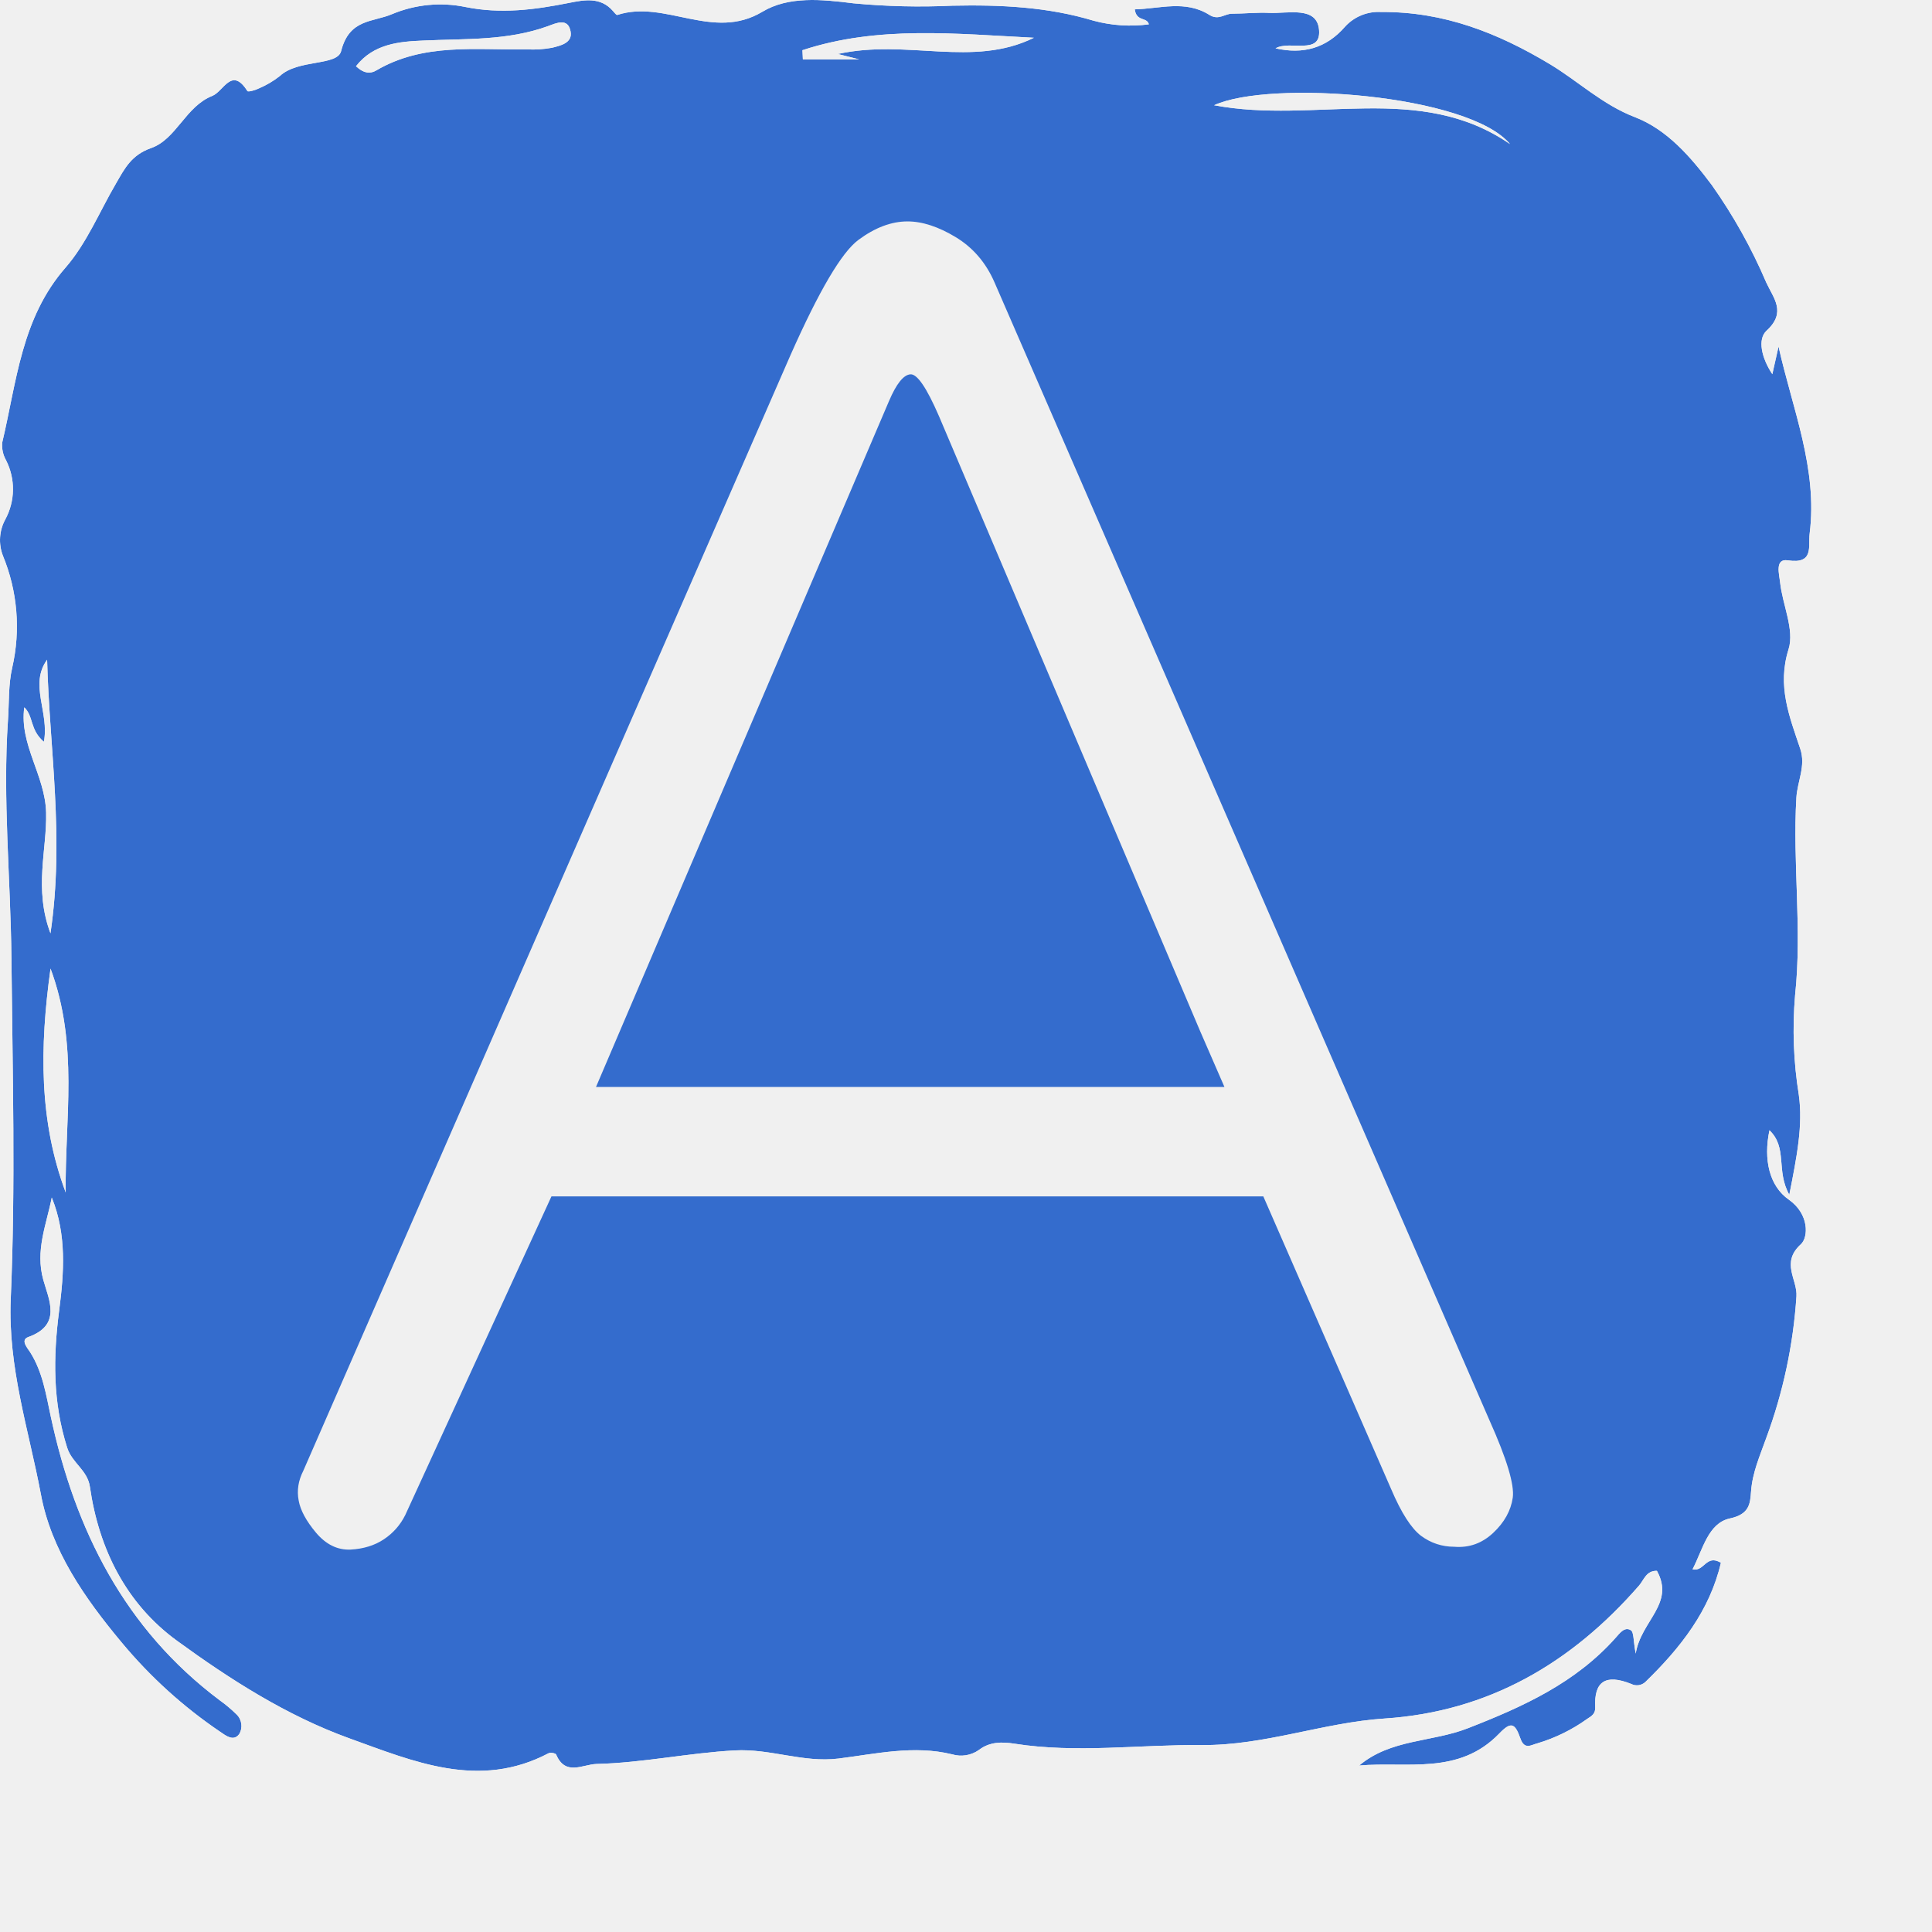
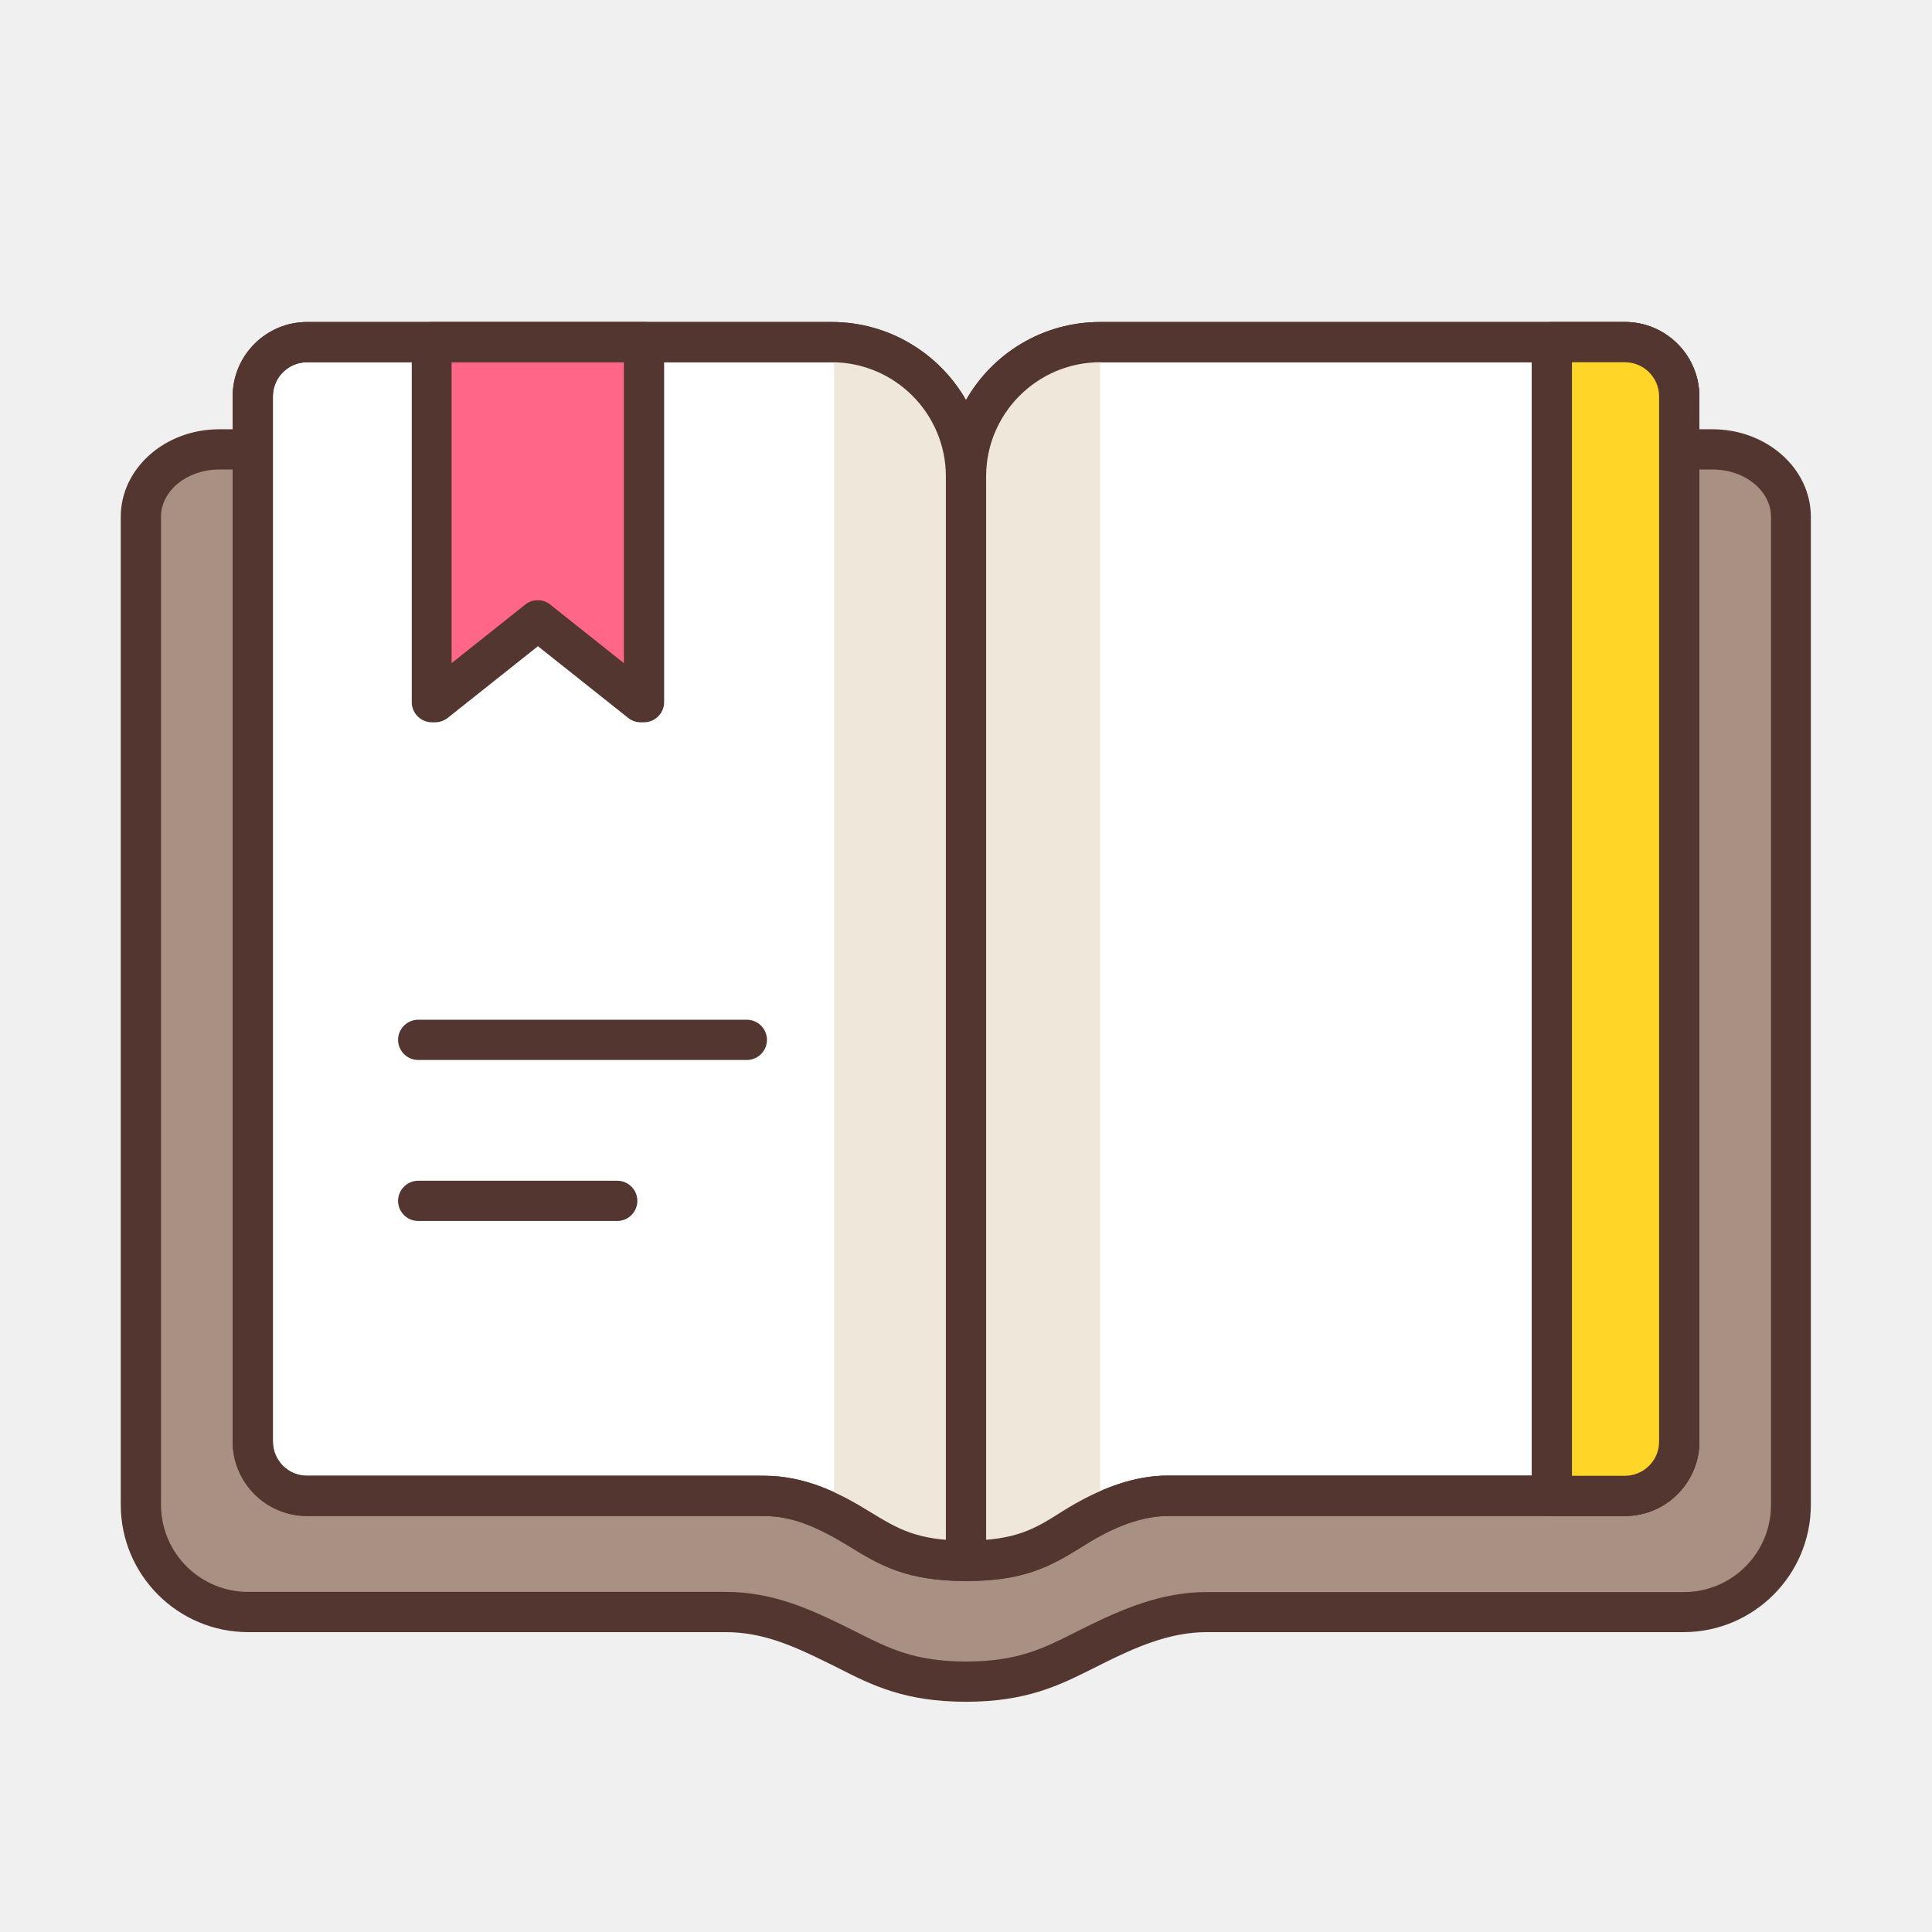
- <svg xmlns="http://www.w3.org/2000/svg" version="1.0" color-interpolation-filters="sRGB" height="64px" width="64px">
-   <g fill="#488fe0" opacity="0.943">
-     <svg x="0" y="0" width="100" height="100" style="overflow: visible;">
-       <g hollow-target="iconBnFill" mask="url(#mask1)">
-         <svg viewBox="0.034 -0.003 291.276 284.776" style="overflow: visible;" width="60" height="58.661" x="0" y="0" filter="url(#filter1)">
-           <path d="M287.78 192.13c-2.19-3.91-.23-7.53-3.19-10.37-1 4.75 0 9 3.13 11.17 3.31 2.34 3.12 6.07 1.93 7.15-3.3 3-.53 5.67-.72 8.4a80.74 80.74 0 0 1-4.87 22.8c-1 2.82-2.21 5.5-2.43 8.57-.14 2-.27 3.66-3.41 4.34-3.49.74-4.35 5-6 8.18 1.91.42 2.17-2.48 4.56-1.06-1.78 7.69-6.5 13.69-12.14 19.17a2 2 0 0 1-2.28.32c-4.11-1.65-6-.41-5.79 3.75.05 1.08-.61 1.42-1.29 1.87a27 27 0 0 1-8 3.93c-1 .24-2.08 1.13-2.75-.8-.87-2.5-1.54-2.7-3.38-.79-6.51 6.77-14.81 4.48-22.54 5.16 5.1-4.29 11.7-3.73 17.49-6 8.93-3.48 17.3-7.29 23.77-14.56.63-.7 1.42-1.82 2.42-1.2.51.31.39 1.63.79 3.76.85-5.3 6.34-8 3.41-13.31-1.72-.05-2.1 1.49-2.88 2.38-10.86 12.47-24.2 20.27-40.89 21.37-9.93.65-19.32 4.36-29.42 4.27s-20.08 1.35-30.12-.22c-2-.32-4-.32-5.71 1a5 5 0 0 1-4.32.71c-6.17-1.51-12.25-.07-18.28.68-5.69.7-10.92-1.62-16.68-1.31-7.47.41-14.78 2-22.23 2.18-2.21.06-5 2-6.49-1.52-.09-.21-.92-.37-1.23-.2-11.19 5.89-21.73 1.31-32.08-2.42-10-3.62-19.11-9.44-27.67-15.68-8.15-5.94-12.56-14.73-14-24.76-.39-2.69-2.86-3.8-3.65-6.27-2.33-7.32-2.27-14.57-1.29-22.1.78-6 1.23-12.19-1.19-18.14-.88 4.42-2.68 8.53-1.36 13.25.9 3.21 3 7.24-2.41 9.18-1.34.48-.12 1.79.31 2.47 2 3.18 2.54 6.8 3.31 10.37 3.93 18.24 11.86 34.1 27.16 45.58a22.14 22.14 0 0 1 2.67 2.24 2.57 2.57 0 0 1 .46 3.2c-.92 1.23-2.14.25-3.05-.37a76 76 0 0 1-15.85-14.37c-5.93-7.1-11.34-14.85-13-23.88-1.95-10.33-5.31-20.38-4.84-31.33.79-18.27.29-36.61.11-54.92-.13-12.75-1.42-25.49-.55-38.25.19-2.81.05-5.69.68-8.39a29.76 29.76 0 0 0-1.5-18 6.94 6.94 0 0 1 .38-5.82A10.24 10.24 0 0 0 1 74a4.88 4.88 0 0 1-.61-2.83C2.72 61.38 3.45 51.15 10.6 43c3.4-3.92 5.45-9 8.09-13.5 1.38-2.38 2.45-4.57 5.64-5.69 4.08-1.43 5.53-6.69 9.84-8.39 1.84-.73 3.12-4.78 5.65-.78.12.18 1.27-.13 1.83-.42a14.62 14.62 0 0 0 3.39-2c2.92-2.73 9.23-1.58 9.85-4C56.2 3 60 3.59 63.08 2.27a20.05 20.05 0 0 1 11.79-1.15C80.6 2.28 86 1.57 91.61.45c2.33-.46 5-1 7 1.32.21.25.55.68.7.63 7.68-2.5 15.38 4.25 23.32-.51 4.23-2.54 9.55-2 14.65-1.36a112.77 112.77 0 0 0 15.93.38c7.69-.16 15.28.18 22.7 2.42a22.67 22.67 0 0 0 8.88.58c-.33-1.23-2-.37-2.27-2.41 4-.09 8.11-1.55 12 .89 1.48.94 2.44-.19 3.64-.19 2 0 4-.23 6-.13 3 .13 7.69-1.15 8 2.76.34 4.11-4.67 1.6-7 2.94 4.42 1 8.17 0 11.21-3.52a7.27 7.27 0 0 1 5.81-2.32c10-.08 18.71 3.34 27.14 8.41 4.57 2.76 8.42 6.49 13.62 8.49s9 6.41 12.39 10.94a84.94 84.94 0 0 1 8.75 15.67c1.14 2.5 3.3 4.75.05 7.73-1.49 1.37-.83 4.36.92 7l1-4.44c2.23 10 6.33 19.66 5 30.1-.25 2 .75 4.93-3.5 4.28-2.15-.33-1.38 2.28-1.25 3.54.39 3.63 2.35 7.63 1.36 10.76-1.86 5.92.14 10.81 1.88 16 .93 2.76-.46 5.23-.62 7.85-.63 10.58.94 21.11-.21 31.8a65.59 65.59 0 0 0 .6 16c.69 4.87-.31 9.94-1.53 16.07zm-277.18-.37c-.15-11.77 2.12-23.74-2.44-36-1.77 12.79-1.84 24.57 2.44 36zM242.87 23.17c-6.62-8-38.63-10.38-47.59-6.25 16.29 3.08 33.02-3.81 47.59 6.25zM166.3 6.07c-12.51-.63-25.09-2-37.22 2l.07 1.48h9.06l-3.44-.87c11.14-2.47 21.69 2.25 31.53-2.61zM3.94 113.75c-.82 6 3.36 10.93 3.51 16.92s-2 12.21.7 19.42c2.28-15.46-.18-29.72-.54-44-2.92 4 .4 8.5-.52 13.2-2.29-1.95-1.63-4.1-3.15-5.54zm53.34-103.1c1.36 1.26 2.4 1.19 3.27.67 7.62-4.47 16-3.25 24.24-3.38a17.33 17.33 0 0 0 4-.26c1.37-.34 3.36-.77 3-2.63-.41-2.25-2.32-1.33-3.63-.85-6.53 2.37-13.3 2-20.07 2.32-3.76.16-7.97.48-10.81 4.13z">
-                     </path>
-           <defs>
-             <filter id="filter1">
-               <feColorMatrix type="matrix" values="0 0 0 0 0.16  0 0 0 0 0.398  0 0 0 0 0.797  0 0 0 1 0">
-                             </feColorMatrix>
-             </filter>
-           </defs>
-         </svg>
-       </g>
-       <mask id="mask1">
-         <g fill="white">
-           <svg viewBox="0.034 -0.003 291.276 284.776" width="60" height="58.661" x="0" y="0">
-             <path d="M287.78 192.13c-2.19-3.91-.23-7.53-3.19-10.37-1 4.75 0 9 3.13 11.17 3.31 2.34 3.12 6.07 1.93 7.15-3.3 3-.53 5.67-.72 8.4a80.74 80.74 0 0 1-4.87 22.8c-1 2.82-2.21 5.5-2.43 8.57-.14 2-.27 3.66-3.41 4.34-3.49.74-4.35 5-6 8.18 1.91.42 2.17-2.48 4.56-1.06-1.78 7.69-6.5 13.69-12.14 19.17a2 2 0 0 1-2.28.32c-4.11-1.65-6-.41-5.79 3.75.05 1.08-.61 1.42-1.29 1.87a27 27 0 0 1-8 3.93c-1 .24-2.08 1.13-2.75-.8-.87-2.5-1.54-2.7-3.38-.79-6.51 6.77-14.81 4.48-22.54 5.16 5.1-4.29 11.7-3.73 17.49-6 8.93-3.48 17.3-7.29 23.77-14.56.63-.7 1.42-1.82 2.42-1.2.51.31.39 1.63.79 3.76.85-5.3 6.34-8 3.41-13.31-1.72-.05-2.1 1.49-2.88 2.38-10.86 12.47-24.2 20.27-40.89 21.37-9.93.65-19.32 4.36-29.42 4.27s-20.08 1.35-30.12-.22c-2-.32-4-.32-5.71 1a5 5 0 0 1-4.32.71c-6.17-1.51-12.25-.07-18.28.68-5.69.7-10.92-1.62-16.68-1.31-7.47.41-14.78 2-22.23 2.18-2.21.06-5 2-6.49-1.52-.09-.21-.92-.37-1.23-.2-11.19 5.89-21.73 1.31-32.08-2.42-10-3.62-19.11-9.44-27.67-15.68-8.15-5.94-12.56-14.73-14-24.76-.39-2.69-2.86-3.8-3.65-6.27-2.33-7.32-2.27-14.57-1.29-22.1.78-6 1.23-12.19-1.19-18.14-.88 4.42-2.68 8.53-1.36 13.25.9 3.21 3 7.24-2.41 9.18-1.34.48-.12 1.79.31 2.47 2 3.18 2.54 6.8 3.31 10.37 3.93 18.24 11.86 34.1 27.16 45.58a22.14 22.14 0 0 1 2.67 2.24 2.57 2.57 0 0 1 .46 3.2c-.92 1.23-2.14.25-3.05-.37a76 76 0 0 1-15.85-14.37c-5.93-7.1-11.34-14.85-13-23.88-1.95-10.33-5.31-20.38-4.84-31.33.79-18.27.29-36.61.11-54.92-.13-12.75-1.42-25.49-.55-38.25.19-2.81.05-5.69.68-8.39a29.76 29.76 0 0 0-1.5-18 6.94 6.94 0 0 1 .38-5.82A10.24 10.24 0 0 0 1 74a4.88 4.88 0 0 1-.61-2.83C2.72 61.38 3.45 51.15 10.6 43c3.4-3.92 5.45-9 8.09-13.5 1.38-2.38 2.45-4.57 5.64-5.69 4.08-1.43 5.53-6.69 9.84-8.39 1.84-.73 3.12-4.78 5.65-.78.12.18 1.27-.13 1.83-.42a14.62 14.62 0 0 0 3.39-2c2.92-2.73 9.23-1.58 9.85-4C56.2 3 60 3.59 63.08 2.27a20.05 20.05 0 0 1 11.79-1.15C80.6 2.28 86 1.57 91.61.45c2.33-.46 5-1 7 1.32.21.25.55.68.7.63 7.68-2.5 15.38 4.25 23.32-.51 4.23-2.54 9.55-2 14.65-1.36a112.77 112.77 0 0 0 15.93.38c7.69-.16 15.28.18 22.7 2.42a22.67 22.67 0 0 0 8.88.58c-.33-1.23-2-.37-2.27-2.41 4-.09 8.11-1.55 12 .89 1.48.94 2.44-.19 3.64-.19 2 0 4-.23 6-.13 3 .13 7.69-1.15 8 2.76.34 4.11-4.67 1.6-7 2.94 4.42 1 8.17 0 11.21-3.52a7.27 7.27 0 0 1 5.81-2.32c10-.08 18.71 3.34 27.14 8.41 4.57 2.76 8.42 6.49 13.62 8.49s9 6.41 12.39 10.94a84.94 84.94 0 0 1 8.75 15.67c1.14 2.5 3.3 4.75.05 7.73-1.49 1.37-.83 4.36.92 7l1-4.44c2.23 10 6.33 19.66 5 30.1-.25 2 .75 4.93-3.5 4.28-2.15-.33-1.38 2.28-1.25 3.54.39 3.63 2.35 7.63 1.36 10.76-1.86 5.92.14 10.81 1.88 16 .93 2.76-.46 5.23-.62 7.85-.63 10.58.94 21.11-.21 31.8a65.59 65.59 0 0 0 .6 16c.69 4.87-.31 9.94-1.53 16.07zm-277.18-.37c-.15-11.77 2.12-23.74-2.44-36-1.77 12.79-1.84 24.57 2.44 36zM242.87 23.17c-6.62-8-38.63-10.38-47.59-6.25 16.29 3.08 33.02-3.81 47.59 6.25zM166.3 6.07c-12.51-.63-25.09-2-37.22 2l.07 1.48h9.06l-3.44-.87c11.14-2.47 21.69 2.25 31.53-2.61zM3.94 113.75c-.82 6 3.36 10.93 3.51 16.92s-2 12.21.7 19.42c2.28-15.46-.18-29.72-.54-44-2.92 4 .4 8.5-.52 13.2-2.29-1.95-1.63-4.1-3.15-5.54zm53.34-103.1c1.36 1.26 2.4 1.19 3.27.67 7.62-4.47 16-3.25 24.24-3.38a17.33 17.33 0 0 0 4-.26c1.37-.34 3.36-.77 3-2.63-.41-2.25-2.32-1.33-3.63-.85-6.53 2.37-13.3 2-20.07 2.32-3.76.16-7.97.48-10.81 4.13z">
-                         </path>
-           </svg>
-         </g>
-         <g fill="black">
-           <svg viewBox="0 0 47.179 51.588" width="45" height="43.996" x="7.5" y="7.333">
-             <path transform="translate(-0.027 50.832)" d="M37.51-12.96L9.86-12.96L4.18-0.58Q3.89 0 3.35 0.36Q2.81 0.72 2.05 0.76Q1.30 0.79 0.72 0.11Q0.14-0.58 0.04-1.15Q-0.07-1.73 0.22-2.30L0.22-2.30L19.15-45.65Q20.81-49.39 21.78-50.11Q22.75-50.83 23.69-50.83L23.69-50.83Q24.55-50.83 25.56-50.22Q26.57-49.61 27.07-48.46L27.07-48.46L46.30-4.25Q47.30-2.02 47.20-1.26Q47.09-0.50 46.44 0.11Q45.79 0.72 44.93 0.65L44.93 0.65Q44.21 0.65 43.63 0.22Q43.06-0.22 42.48-1.58L42.48-1.58L37.51-12.96ZM11.59-17.21L36.00-17.21L35.06-19.37L24.91-43.27Q24.19-44.93 23.80-44.89Q23.40-44.86 22.97-43.85L22.97-43.85L11.59-17.21Z">
-                         </path>
-           </svg>
-         </g>
-       </mask>
-     </svg>
-   </g>
+ <svg xmlns="http://www.w3.org/2000/svg" t="1724834356877" class="icon" viewBox="0 0 1024 1024" version="1.1" p-id="7148" width="200" height="200">
+   <path d="M907.84 238.187H594.987c-45.653 0-82.987 32.107-82.987 71.36 0-39.253-37.333-71.36-82.987-71.36H116.16c-22.933 0-41.493 16-41.493 35.733v523.627c0 31.467 25.493 56.853 56.853 56.853h253.013c21.653 0 38.613 7.253 59.733 17.707 18.453 9.173 34.56 19.2 67.733 19.2s49.28-10.027 67.733-19.2c18.773-9.28 38.08-17.707 59.733-17.707h253.013c31.467 0 56.853-25.493 56.853-56.853V273.92c0-19.733-18.56-35.733-41.493-35.733z" fill="#A89082" p-id="7149" />
+   <path d="M512 901.973c-32.427 0-49.92-8.853-66.987-17.493-1.813-0.96-3.627-1.813-5.547-2.773-18.987-9.387-35.093-16.64-54.933-16.64H131.52c-37.227 0-67.52-30.293-67.52-67.52V273.92c0-25.6 23.36-46.4 52.16-46.4h312.747c36.053 0 67.307 17.92 82.987 44.053 15.68-26.133 47.04-44.053 82.987-44.053h312.747c28.8 0 52.16 20.8 52.16 46.4v523.627c0 37.227-30.293 67.52-67.52 67.52h-252.8c-19.733 0-37.973 8.213-54.933 16.64-1.92 0.96-3.733 1.92-5.547 2.773-17.067 8.533-34.667 17.493-66.987 17.493zM116.16 248.853c-16.96 0-30.827 11.2-30.827 25.067v523.627c0 25.493 20.693 46.187 46.187 46.187h253.013c24.427 0 43.627 8.533 64.427 18.773l5.76 2.88c16.107 8.107 29.973 15.253 57.28 15.253s41.173-7.04 57.28-15.147l5.76-2.88c19.307-9.493 40.107-18.773 64.427-18.773h253.013c25.493 0 46.187-20.693 46.187-46.187v-523.733c0-13.76-13.867-25.067-30.827-25.067H594.987c-39.893 0-72.32 27.2-72.32 60.693 0 5.867-4.8 10.667-10.667 10.667s-10.667-4.8-10.667-10.667c0-33.493-32.427-60.693-72.32-60.693H116.16z" fill="#543630" p-id="7150" />
+   <path d="M861.227 181.333H583.147c-39.147 0-71.147 32-71.147 71.147 0-39.147-32-71.147-71.147-71.147H162.773c-15.893 0-28.8 12.907-28.8 28.8v553.92c0 15.893 12.907 28.8 28.8 28.8h242.133c18.347 0 33.6 7.147 50.453 17.387 15.893 9.707 27.947 16.96 56.64 16.96s40.747-7.04 56.64-16.96c14.507-9.067 32.213-17.387 50.453-17.387h242.133c15.893 0 28.8-12.907 28.8-28.8V210.133c0-15.893-12.907-28.8-28.8-28.8z" fill="#FFFFFF" p-id="7151" />
+   <path d="M512 837.973c-31.787 0-45.867-8.533-62.187-18.56-15.573-9.493-29.227-15.893-44.907-15.893h-242.133c-21.76 0-39.467-17.707-39.467-39.467V210.133c0-21.76 17.707-39.467 39.467-39.467h278.08c30.4 0 57.067 16.747 71.147 41.387 14.08-24.747 40.64-41.387 71.147-41.387h278.08c21.76 0 39.467 17.707 39.467 39.467v553.92c0 21.76-17.707 39.467-39.467 39.467h-242.133c-13.227 0-27.947 5.12-44.8 15.787-17.92 11.307-31.893 18.667-62.293 18.667zM162.773 192c-10.027 0-18.133 8.107-18.133 18.133v553.92c0 10.027 8.107 18.133 18.133 18.133h242.133c21.973 0 39.893 9.067 56 18.987 15.147 9.28 25.28 15.36 51.093 15.36 26.56 0 36.8-6.4 50.88-15.36 20.373-12.8 38.827-19.093 56.213-19.093h242.133c10.027 0 18.133-8.107 18.133-18.133V210.133c0-10.027-8.107-18.133-18.133-18.133H583.147c-33.28 0-60.48 27.093-60.48 60.48 0 5.867-4.8 10.667-10.667 10.667s-10.667-4.8-10.667-10.667c0-33.28-27.093-60.48-60.48-60.48H162.773z" fill="#543630" p-id="7152" />
+   <path d="M512 246.507c0-38.72-31.36-70.4-69.973-71.04v621.44c4.373 2.24 8.853 4.8 13.333 7.467 15.893 9.707 27.947 16.96 56.64 16.96s40.747-7.04 56.64-16.96c4.587-2.88 9.387-5.653 14.507-8.107V175.36c-39.147 0-71.147 32-71.147 71.147z" fill="#EFE7DA" p-id="7153" />
+   <path d="M512 252.48v574.827" fill="#FFFFFF" p-id="7154" />
+   <path d="M512 837.973c-5.867 0-10.667-4.8-10.667-10.667V252.48c0-5.867 4.8-10.667 10.667-10.667s10.667 4.8 10.667 10.667v574.827c0 5.867-4.8 10.667-10.667 10.667z" fill="#543630" p-id="7155" />
+   <path d="M285.013 328.853l54.507 43.307h1.813V181.333H228.693v190.827h1.92z" fill="#FF6687" p-id="7156" />
+   <path d="M341.333 382.827h-1.813c-2.453 0-4.8-0.853-6.613-2.347l-47.787-37.973-47.787 37.973c-1.92 1.493-4.267 2.347-6.613 2.347h-1.813c-5.867 0-10.667-4.8-10.667-10.667V181.333c0-5.867 4.8-10.667 10.667-10.667H341.333c5.867 0 10.667 4.8 10.667 10.667v190.827c0 5.867-4.8 10.667-10.667 10.667zM239.36 192v159.467l39.04-31.04c3.84-3.093 9.387-3.093 13.227 0l39.04 31.04V192h-91.307z" fill="#543630" p-id="7157" />
+   <path d="M512 837.973c-31.787 0-45.867-8.533-62.187-18.56-15.573-9.493-29.227-15.893-44.907-15.893h-242.133c-21.76 0-39.467-17.707-39.467-39.467V210.133c0-21.76 17.707-39.467 39.467-39.467h278.08c30.4 0 57.067 16.747 71.147 41.387 14.08-24.747 40.64-41.387 71.147-41.387h278.08c21.76 0 39.467 17.707 39.467 39.467v553.92c0 21.76-17.707 39.467-39.467 39.467h-242.133c-13.227 0-27.947 5.12-44.8 15.787-17.92 11.307-31.893 18.667-62.293 18.667zM162.773 192c-10.027 0-18.133 8.107-18.133 18.133v553.92c0 10.027 8.107 18.133 18.133 18.133h242.133c21.973 0 39.893 9.067 56 18.987 15.147 9.28 25.28 15.36 51.093 15.36 26.56 0 36.8-6.4 50.88-15.36 20.373-12.8 38.827-19.093 56.213-19.093h242.133c10.027 0 18.133-8.107 18.133-18.133V210.133c0-10.027-8.107-18.133-18.133-18.133H583.147c-33.28 0-60.48 27.093-60.48 60.48 0 5.867-4.8 10.667-10.667 10.667s-10.667-4.8-10.667-10.667c0-33.28-27.093-60.48-60.48-60.48H162.773z" fill="#543630" p-id="7158" />
+   <path d="M221.653 551.147h174.187" fill="#A89082" p-id="7159" />
+   <path d="M395.84 561.813H221.653c-5.867 0-10.667-4.8-10.667-10.667s4.8-10.667 10.667-10.667h174.187c5.867 0 10.667 4.8 10.667 10.667s-4.8 10.667-10.667 10.667z" fill="#543630" p-id="7160" />
+   <path d="M221.653 636.48h105.493" fill="#A89082" p-id="7161" />
+   <path d="M327.147 647.147h-105.493c-5.867 0-10.667-4.8-10.667-10.667s4.8-10.667 10.667-10.667h105.493c5.867 0 10.667 4.8 10.667 10.667s-4.8 10.667-10.667 10.667z" fill="#543630" p-id="7162" />
+   <path d="M861.227 181.333h-38.72v611.52h38.72c15.893 0 28.8-12.907 28.8-28.8V210.133c0-15.893-12.907-28.8-28.8-28.8z" fill="#FFD527" p-id="7163" />
+   <path d="M861.227 803.52h-38.72c-5.867 0-10.667-4.8-10.667-10.667V181.333c0-5.867 4.8-10.667 10.667-10.667h38.72c21.76 0 39.467 17.707 39.467 39.467v553.92c0 21.76-17.707 39.467-39.467 39.467z m-28.053-21.333h28.053c10.027 0 18.133-8.107 18.133-18.133V210.133c0-10.027-8.107-18.133-18.133-18.133h-28.053v590.187z" fill="#543630" p-id="7164" />
</svg>
